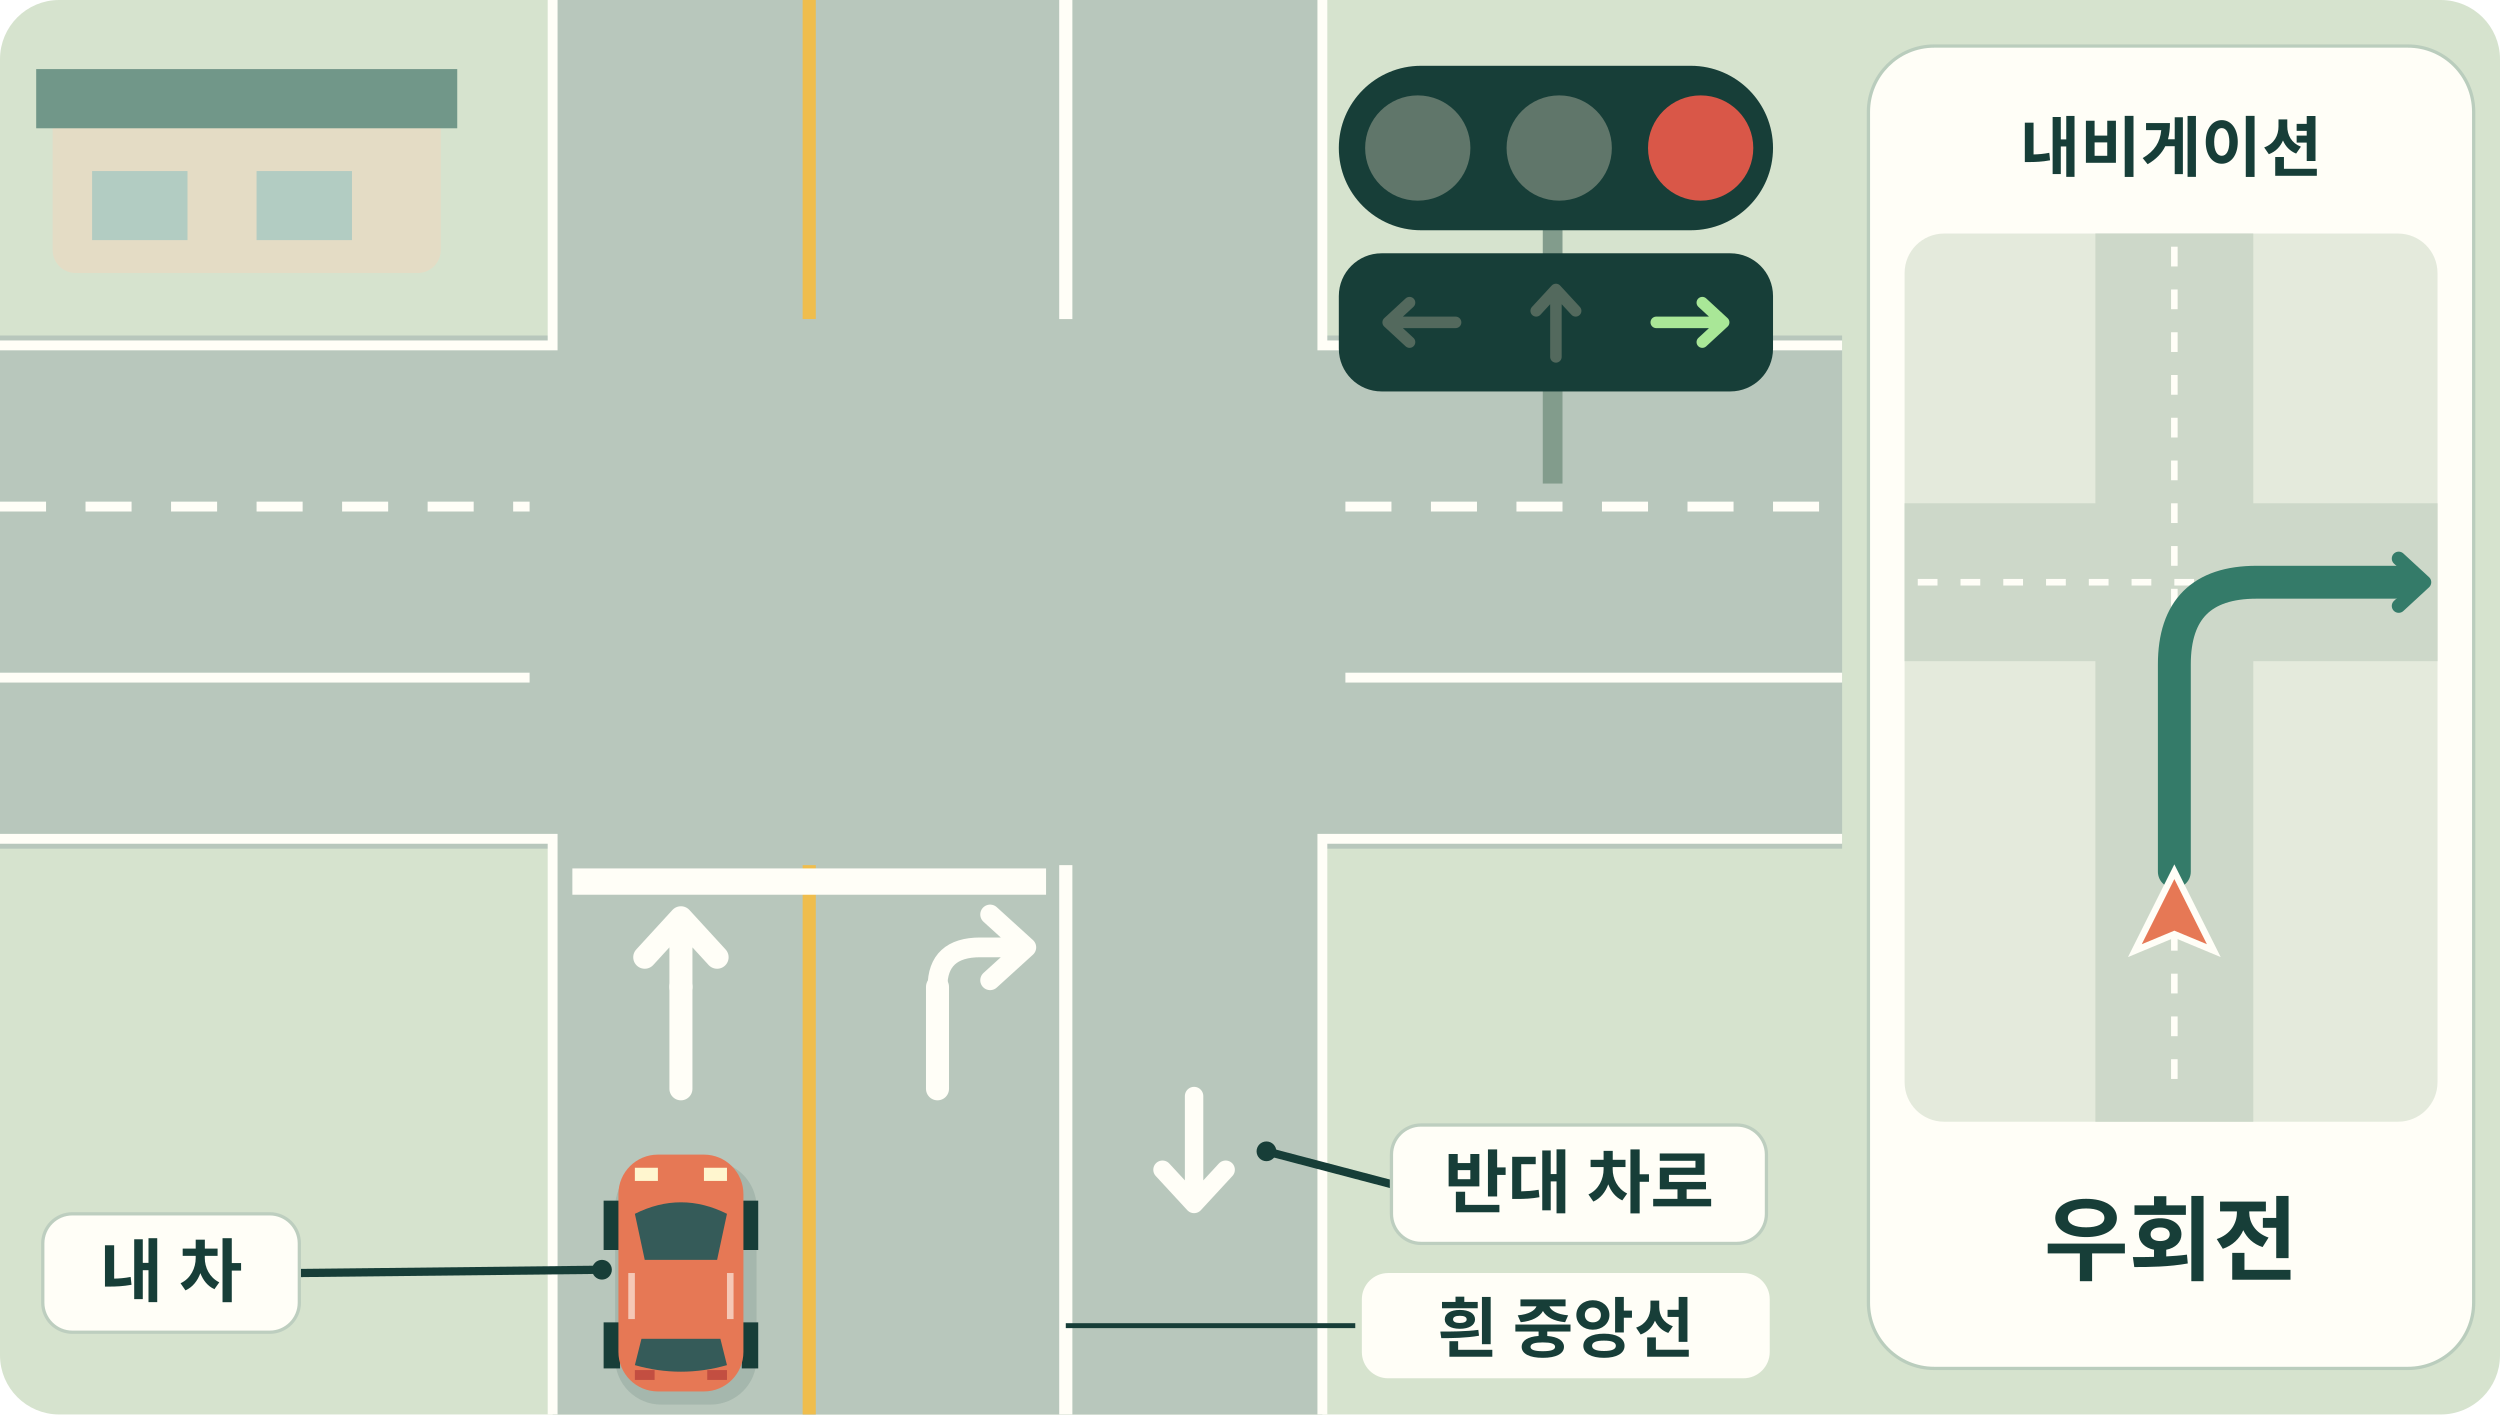
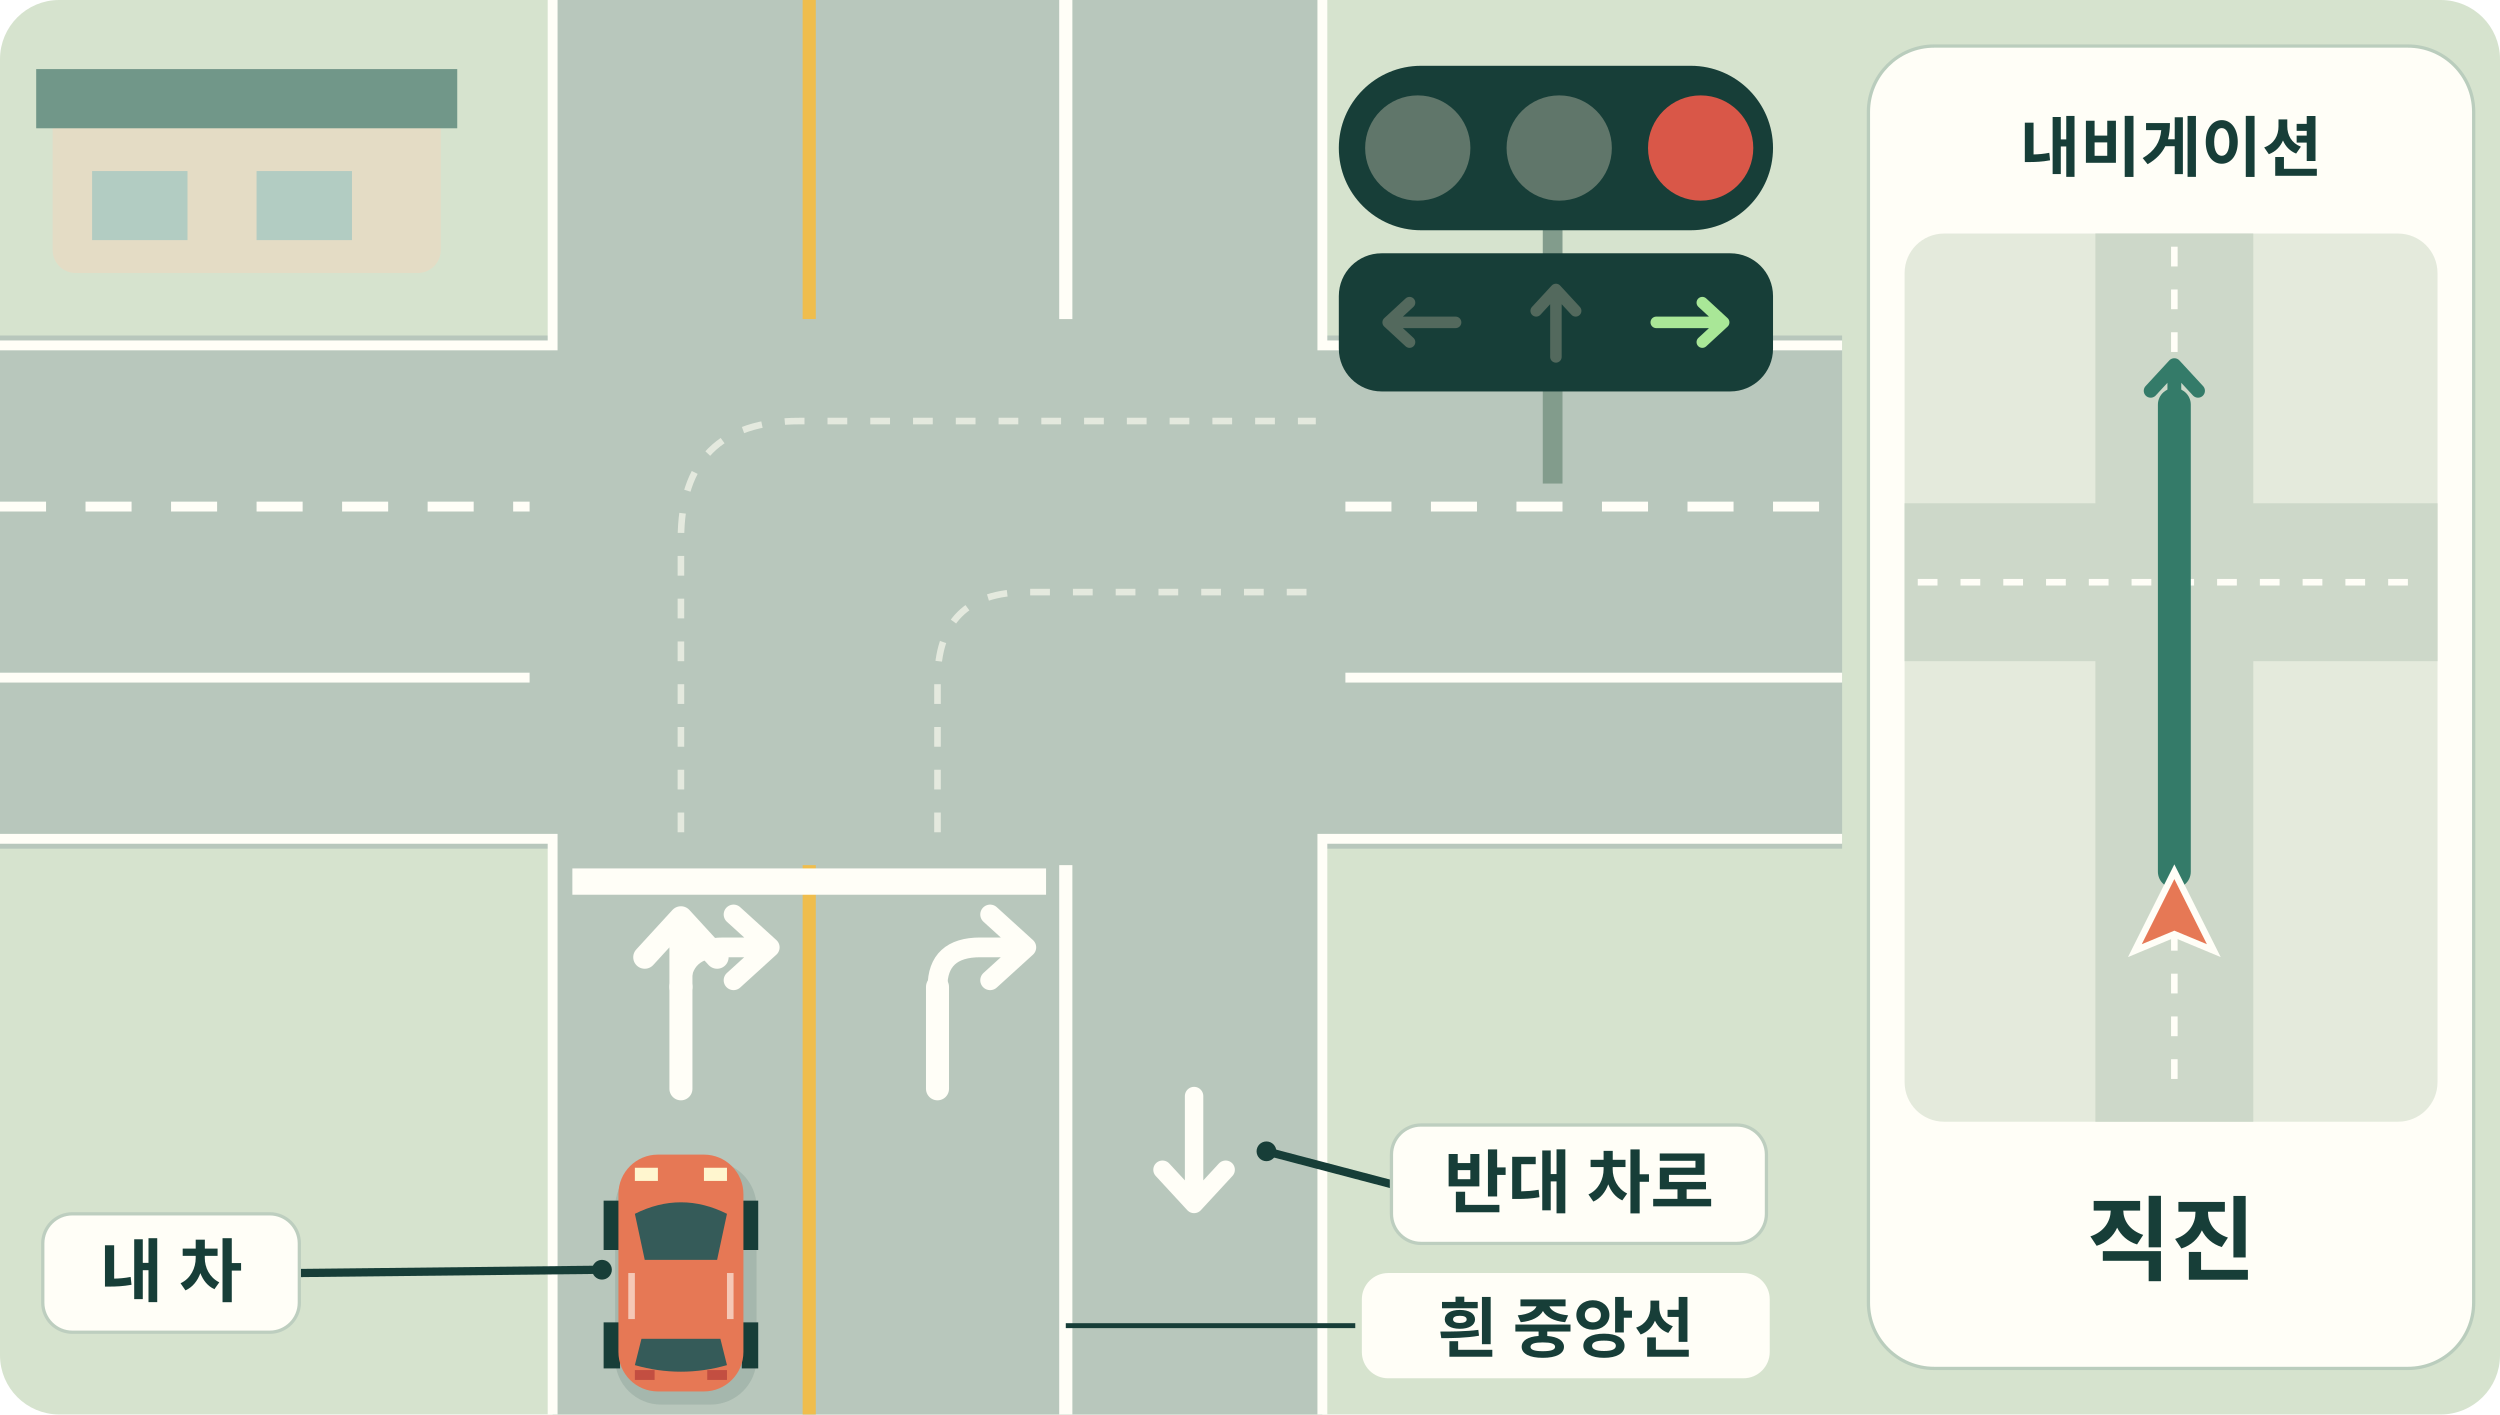
<svg xmlns="http://www.w3.org/2000/svg" data-question-id="lane-03" viewBox="0 0 760 430" role="img" aria-labelledby="scene-title" data-scenario-feature="lane-junction">
  <rect width="760" height="430" rx="18" fill="#d6e3ce" />
  <g data-intersection="true">
    <rect y="102" width="560" height="156" fill="#b8c7bc" />
    <rect x="168" width="234" height="430" fill="#b8c7bc" />
    <path d="M0 105h168V0M402 0v105h158M0 255h168V430M402 430V255h158" fill="none" stroke="#fffef7" stroke-width="3" />
    <path d="M324 0V97M324 263V430" fill="none" stroke="#fffef7" stroke-width="4" data-road-marking="centerline" />
    <path d="M246 0V97M246 263V430" fill="none" stroke="#efbd4d" stroke-width="4" data-lane-change="forbidden" data-boundary="yellow" />
    <path d="M0 206h161M409 206h151" fill="none" stroke="#fffef7" stroke-width="3" />
    <path d="M0 154h161M409 154h151" fill="none" stroke="#fffef7" stroke-width="3" stroke-dasharray="14 12" />
  </g>
  <path data-marking="stop-line" d="M174 268h144" stroke="#fffef7" stroke-width="8" />
-   <g data-lane="left" data-lane-directions="straight">
-     <g data-road-marking="lane-direction" data-directions="straight">
+   <g data-lane="left" data-lane-directions="straight,right">
+     <g data-road-marking="lane-direction" data-directions="straight,right">
      <path d="M207 331V300" fill="none" stroke="#fffef7" stroke-width="7" stroke-linecap="round" />
      <path d="M207 300V279m-11 12 11 -12 11 12" fill="none" stroke="#fffef7" stroke-width="7" stroke-linecap="round" stroke-linejoin="round" />
+       <path d="M207 300Q207 288 220 288H234m-11 -10 11 10 -11 10" fill="none" stroke="#fffef7" stroke-width="6" stroke-linecap="round" stroke-linejoin="round" />
    </g>
  </g>
  <g data-lane="right" data-lane-directions="right">
    <g data-road-marking="lane-direction" data-directions="right">
      <path d="M285 331V300" fill="none" stroke="#fffef7" stroke-width="7" stroke-linecap="round" />
      <path d="M285 300Q285 288 298 288H312m-11 -10 11 10 -11 10" fill="none" stroke="#fffef7" stroke-width="6" stroke-linecap="round" stroke-linejoin="round" />
    </g>
  </g>
  <g data-lane="opposing" data-travel-direction="toward-viewer">
    <g transform="translate(363 350) rotate(180)">
      <g transform="translate(0 0) rotate(0) scale(0.8)">
        <path d="M0 21V-20M-12 -7L0 -20 12 -7" fill="none" stroke="#fffef7" stroke-width="7" stroke-linecap="round" stroke-linejoin="round" />
      </g>
    </g>
    <g class="vehicle-callout">
      <path d="M423 360L385 350" fill="none" stroke="#173e38" stroke-width="2.5" />
      <circle cx="385" cy="350" r="3" fill="#173e38" />
      <rect x="423" y="342" width="114" height="36" rx="9" fill="#fffef7" stroke="#bdcebf" />
      <text x="480" y="367" font-family="Pretendard, 'Noto Sans KR', sans-serif" font-size="21" font-weight="750" fill="#173e38" text-anchor="middle">반대 차로</text>
    </g>
    <path d="M324 403H412" fill="none" stroke="#173e38" stroke-width="1.5" />
    <rect x="414" y="387" width="124" height="32" rx="8" fill="#fffef7" />
    <text x="476" y="411" font-family="Pretendard, 'Noto Sans KR', sans-serif" font-size="20" font-weight="750" fill="#173e38" text-anchor="middle">흰 중앙선</text>
+   </g>
+   <g data-turning-guides="two-lanes">
+     <path d="M207 253V164q0 -36 36 -36H400" fill="none" stroke="#e4e9de" stroke-width="2" stroke-dasharray="6 7" />
+     <path d="M285 253V207q0 -27 27 -27H400" fill="none" stroke="#e4e9de" stroke-width="2" stroke-dasharray="6 7" />
  </g>
  <rect x="16" y="21" width="118" height="62" rx="7" fill="#e4dcc5" />
  <path d="M11 21h128v18H11Z" fill="#719789" />
  <path d="M28 52h29v21H28Zm50 0h29v21H78Z" fill="#b2ccc2" />
  <g data-vehicle-role="own" data-car-x="207" data-car-y="386" transform="translate(207 386) rotate(0)">
    <rect x="-20" y="-33" width="43" height="74" rx="14" fill="#173e38" opacity=".12" />
    <path d="M-21 -21v15m42 -15v15m-42 22v14m42 -14v14" stroke="#173e38" stroke-width="5" />
    <rect x="-19" y="-35" width="38" height="72" rx="12" fill="#e67855" />
    <path d="M-14 -17q14 -7 28 0l-3 14h-22Z M-12 21h24l2 8q-14 4 -28 0Z" fill="#355b59" />
    <path d="M-15 1v14M15 1v14" stroke="#fffef7" stroke-opacity=".6" stroke-width="2" />
    <path d="M-14 -29h7m14 0h7" stroke="#fff6cf" stroke-width="4" />
    <path d="M-14 32h6m16 0h6" stroke="#c34e41" stroke-width="3" />
  </g>
  <g class="vehicle-callout">
    <path d="M91 387L183 386" fill="none" stroke="#173e38" stroke-width="2.5" />
    <circle cx="183" cy="386" r="3" fill="#173e38" />
    <rect x="13" y="369" width="78" height="36" rx="9" fill="#fffef7" stroke="#bdcebf" />
    <text x="52" y="394" font-family="Pretendard, 'Noto Sans KR', sans-serif" font-size="21" font-weight="750" fill="#173e38" text-anchor="middle">내 차</text>
  </g>
  <g data-signal-type="road" transform="translate(407 20)">
    <path d="M65 44v83" stroke="#829c8c" stroke-width="6" />
    <rect width="132" height="50" rx="25" fill="#173e38" />
    <circle cx="24" cy="25" r="16" fill="#60766a" />
    <circle cx="67" cy="25" r="16" fill="#60766a" />
    <circle cx="110" cy="25" r="16" fill="#d95748" />
    <rect y="57" width="132" height="42" rx="13" fill="#173e38" />
    <g data-arrow="left" data-lit="false">
      <g transform="translate(25 78) rotate(-90) scale(0.5)">
        <path d="M0 21V-20M-12 -7L0 -20 12 -7" fill="none" stroke="#53695d" stroke-width="7" stroke-linecap="round" stroke-linejoin="round" />
      </g>
    </g>
    <g data-arrow="straight" data-lit="false">
      <g transform="translate(66 78) rotate(0) scale(0.5)">
        <path d="M0 21V-20M-12 -7L0 -20 12 -7" fill="none" stroke="#53695d" stroke-width="7" stroke-linecap="round" stroke-linejoin="round" />
      </g>
    </g>
    <g data-arrow="right" data-lit="true">
      <g transform="translate(107 78) rotate(90) scale(0.5)">
        <path d="M0 21V-20M-12 -7L0 -20 12 -7" fill="none" stroke="#a9e797" stroke-width="7" stroke-linecap="round" stroke-linejoin="round" />
      </g>
    </g>
  </g>
-   <g data-navigation="right" transform="translate(568 14)">
+   <g data-navigation="straight" transform="translate(568 14)">
    <rect width="184" height="402" rx="20" fill="#fffef7" stroke="#bacdbd" />
    <text x="92" y="38" font-family="Pretendard, 'Noto Sans KR', sans-serif" font-size="20" font-weight="750" fill="#173e38" text-anchor="middle">내비게이션</text>
    <rect x="11" y="57" width="162" height="270" rx="12" fill="#e4eadc" />
    <path d="M93 57v270M11 163h162" stroke="#cdd8c9" stroke-width="48" />
    <path d="M93 61v258M15 163h154" stroke="#fffef7" stroke-width="2" stroke-dasharray="6 7" />
-     <path d="M93 251V188Q93 163 118 163H160" fill="none" stroke="#347b69" stroke-width="10" stroke-linecap="round" stroke-linejoin="round" />
-     <g transform="translate(157 163) rotate(90) scale(0.6)">
+     <path d="M93 251V109" fill="none" stroke="#347b69" stroke-width="10" stroke-linecap="round" stroke-linejoin="round" />
+     <g transform="translate(93 109) rotate(0) scale(0.6)">
      <path d="M0 21V-20M-12 -7L0 -20 12 -7" fill="none" stroke="#347b69" stroke-width="7" stroke-linecap="round" stroke-linejoin="round" />
    </g>
    <path d="M93 251l-12 24 12 -5 12 5Z" fill="#e67855" stroke="#fffef7" stroke-width="2" />
-     <text x="92" y="373" font-family="Pretendard, 'Noto Sans KR', sans-serif" font-size="28" font-weight="750" fill="#173e38" text-anchor="middle">우회전</text>
+     <text x="92" y="373" font-family="Pretendard, 'Noto Sans KR', sans-serif" font-size="28" font-weight="750" fill="#173e38" text-anchor="middle">직진</text>
  </g>
</svg>
